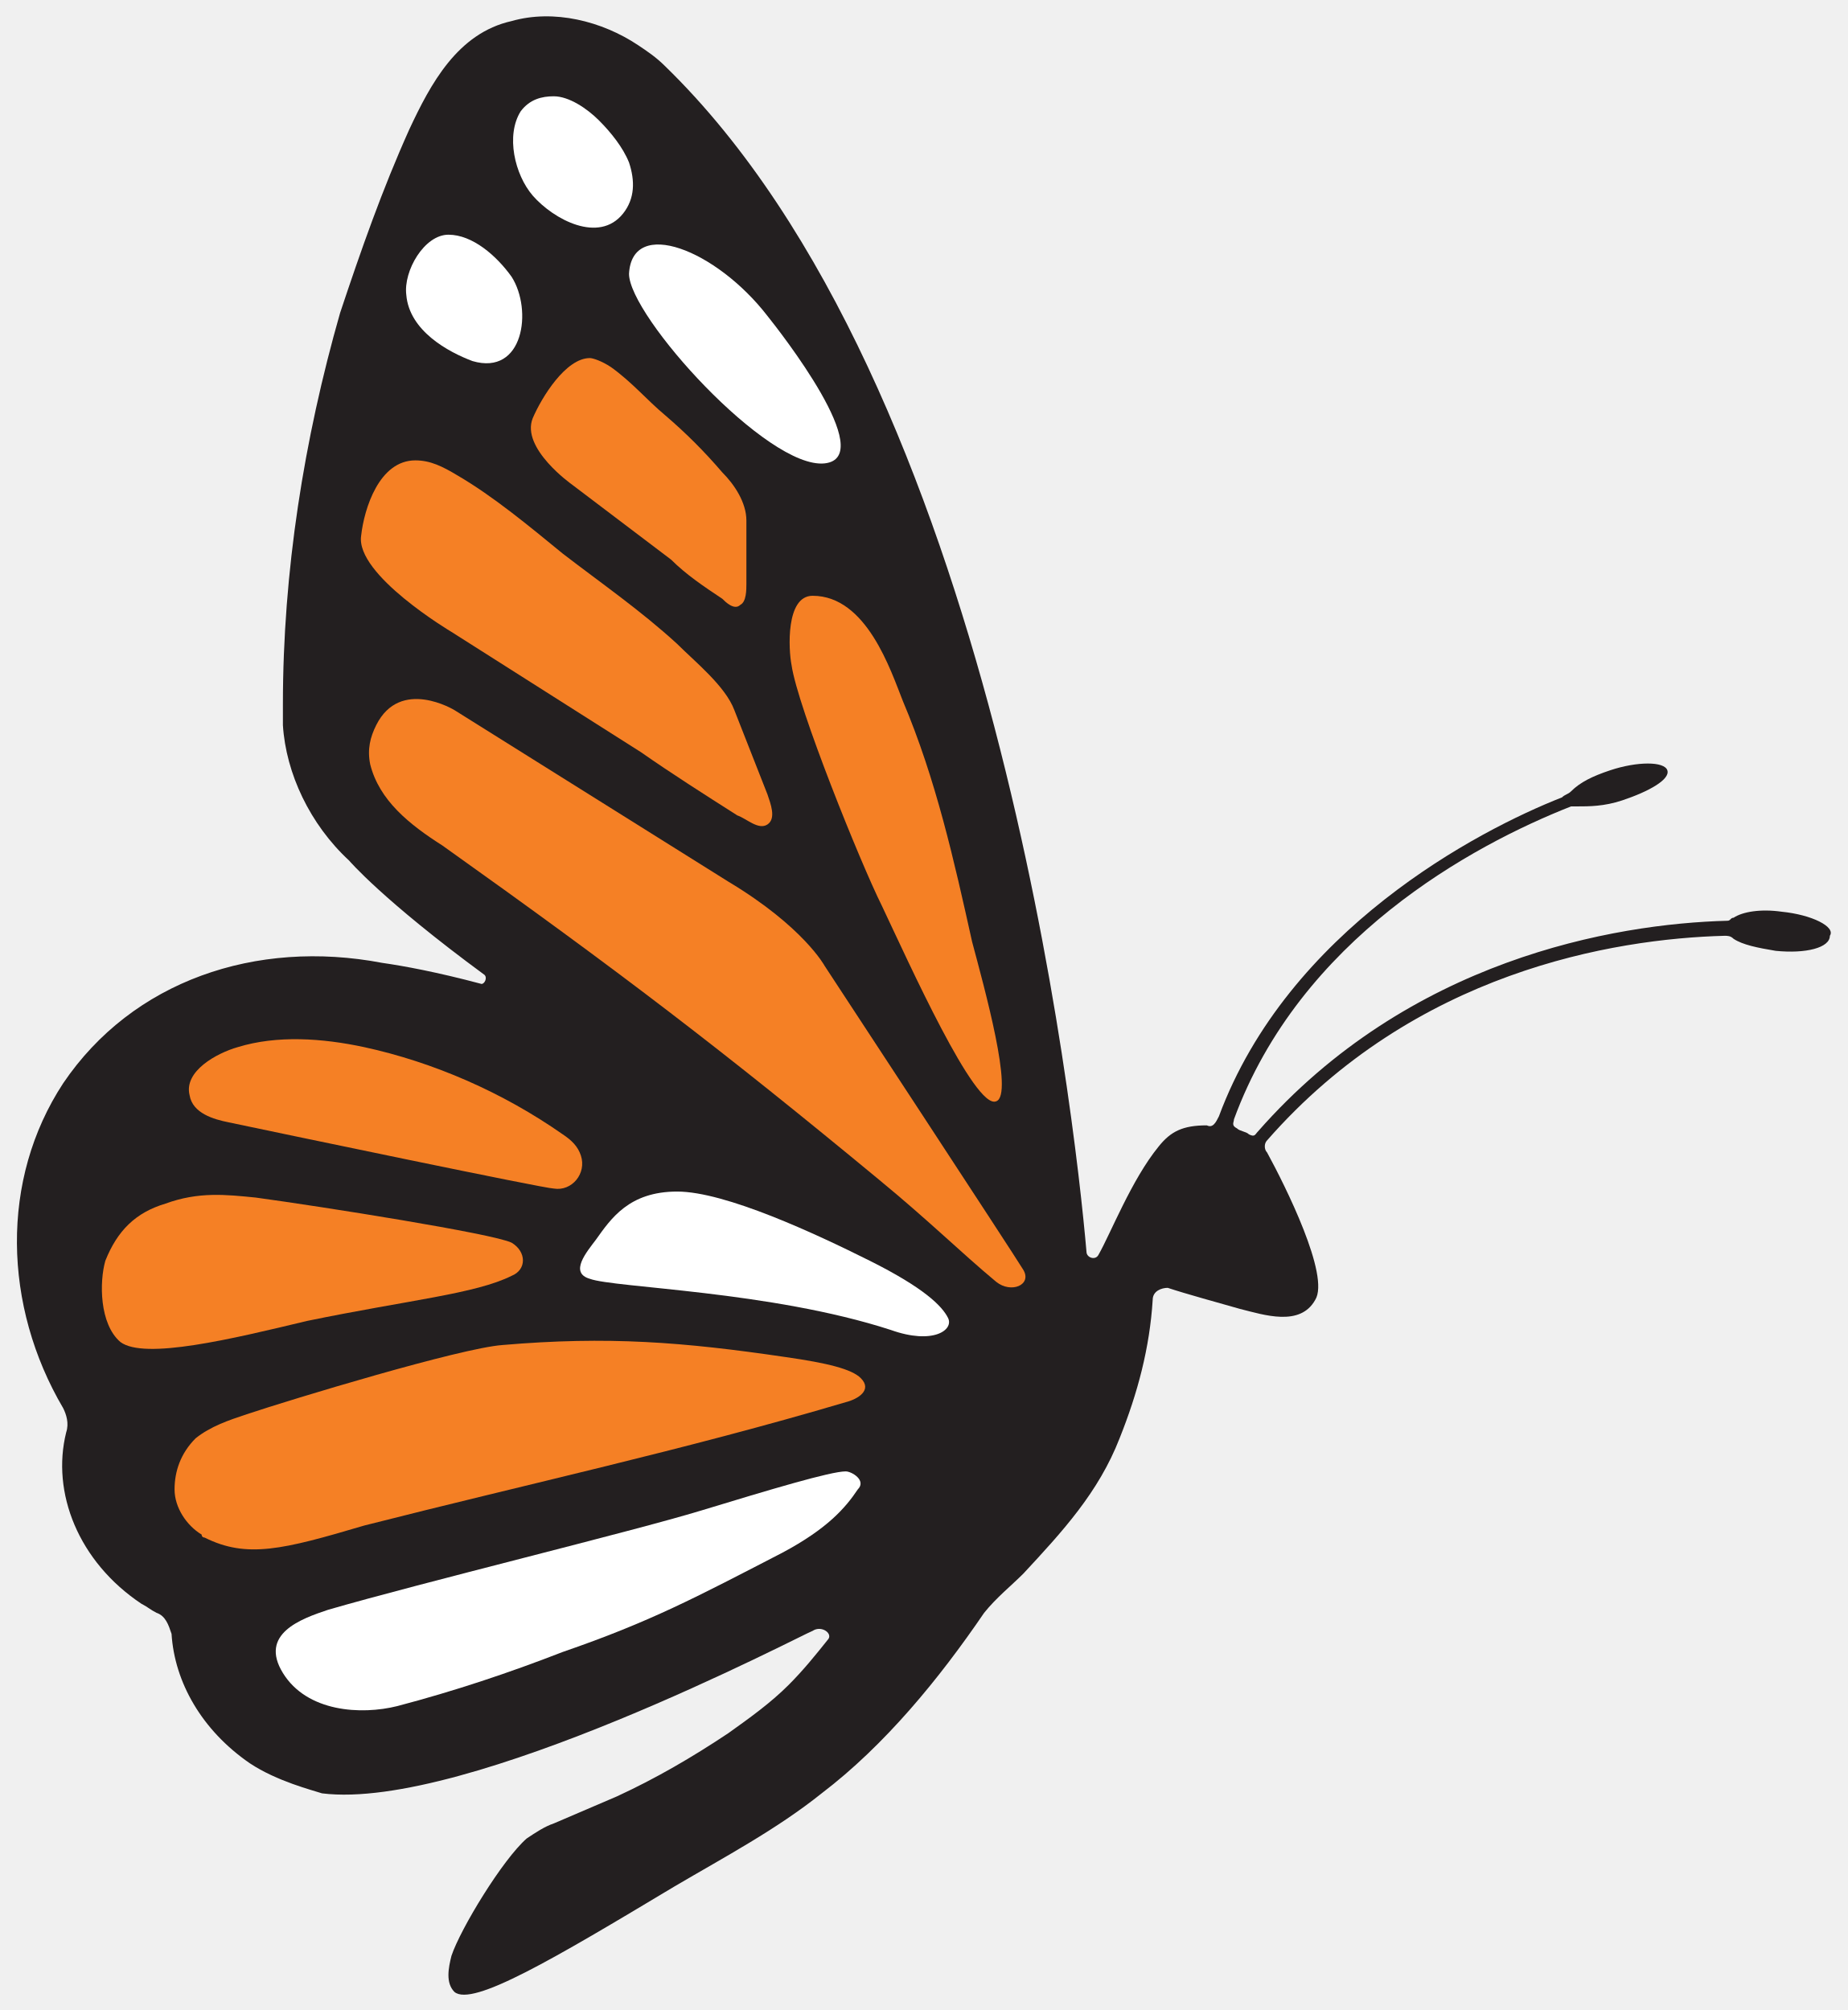
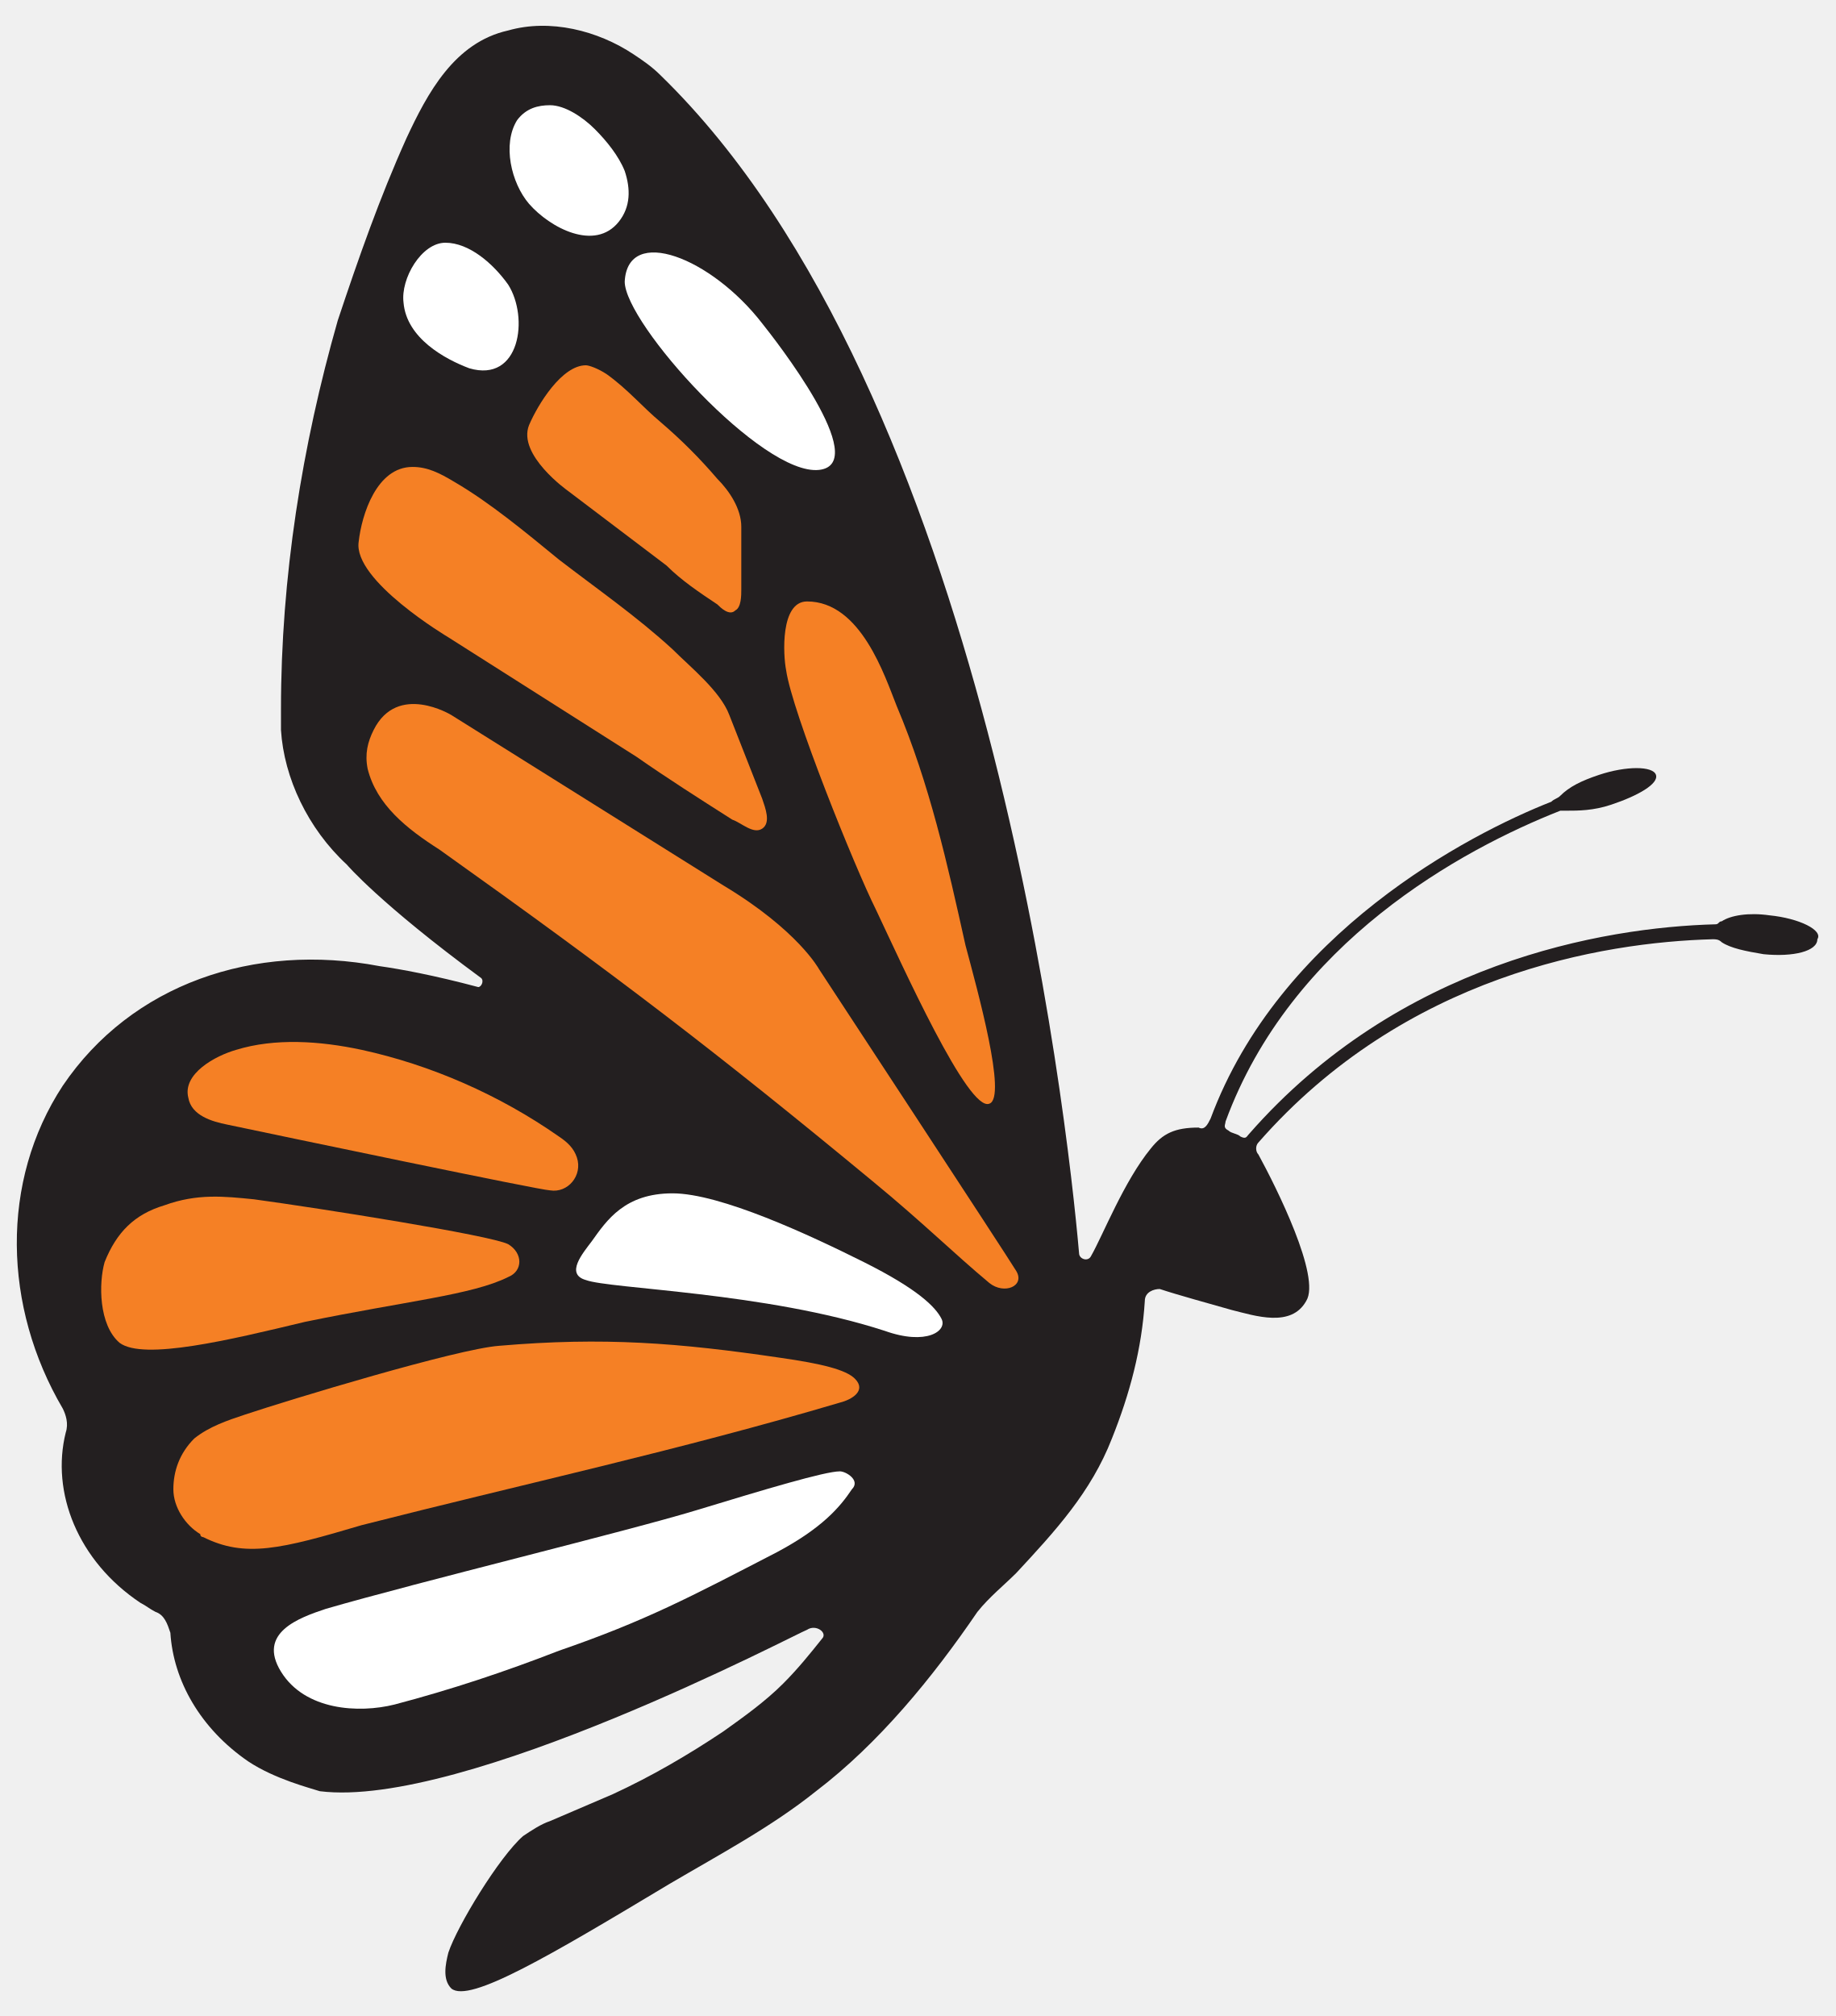
- <svg xmlns="http://www.w3.org/2000/svg" viewBox="1.4 0.4 61.4 66.8">
+ <svg xmlns="http://www.w3.org/2000/svg" width="61" height="67" viewBox="1.4 0.4 61.4 66.8">
  <path fill="#231F20" d="M60.6,30.7c-0.7-0.1-1.3,0-1.6,0.2c-0.1,0-0.1,0.1-0.2,0.1C55,31.1,48.2,32.3,43.2,38 c-0.1,0.1-0.1,0.2-0.3,0.1c-0.1-0.1-0.3-0.1-0.4-0.2c-0.2-0.1-0.1-0.2-0.1-0.3c2.2-6,7.9-9.1,11.2-10.4c0.1,0,0.2,0,0.2,0 c0.4,0,0.9,0,1.5-0.2c0.9-0.3,1.6-0.7,1.5-1c-0.1-0.3-1-0.3-1.9,0c-0.6,0.2-1,0.4-1.3,0.7c-0.1,0.1-0.2,0.1-0.3,0.2 c-2.8,1.1-9.1,4.4-11.4,10.6c-0.1,0.2-0.2,0.4-0.4,0.3c-0.8,0-1.2,0.2-1.6,0.7c-0.9,1.1-1.6,2.9-2,3.6c-0.1,0.2-0.4,0.1-0.4-0.1 c-0.4-4.6-3.1-28.8-14-39.4c-0.3-0.3-0.6-0.5-0.9-0.7c-1.2-0.8-2.8-1.2-4.2-0.8c-1.8,0.4-2.7,2.1-3.4,3.6c-0.9,2-1.6,4-2.3,6.1 c-1.2,4.2-1.9,8.6-1.9,13c0,0.2,0,0.4,0,0.7c0.1,1.6,0.9,3.3,2.2,4.5c0,0,1.1,1.3,4.5,3.8c0.1,0.1,0,0.3-0.1,0.3 c-1.5-0.4-2.6-0.6-3.3-0.7c-4.2-0.8-8.3,0.6-10.6,4c-2.1,3.2-2,7.4,0,10.8c0.1,0.2,0.2,0.5,0.1,0.8c-0.5,2,0.4,4.3,2.5,5.7 c0.2,0.1,0.3,0.2,0.5,0.3c0.3,0.1,0.4,0.4,0.5,0.7c0.1,1.6,1,3.2,2.6,4.3c0.9,0.6,2.1,0.9,2.4,1c4.8,0.6,16-5.3,16.3-5.4 c0.3-0.2,0.7,0.1,0.5,0.3c-0.4,0.5-0.8,1-1.3,1.5c-0.6,0.6-1.3,1.1-2,1.6c-1.2,0.8-2.4,1.5-3.7,2.1c-0.7,0.3-1.4,0.6-2.1,0.9 c-0.3,0.1-0.6,0.3-0.9,0.5c-0.8,0.7-2.2,3-2.5,3.9c-0.1,0.4-0.2,0.9,0.1,1.2c0.6,0.5,3.3-1.1,7.3-3.5c1.7-1,3.4-1.9,4.9-3.1 c2.1-1.6,3.9-3.8,5.4-6c0.4-0.5,0.9-0.9,1.3-1.3c1.3-1.4,2.5-2.7,3.2-4.5c0.6-1.5,1-3,1.1-4.6c0-0.3,0.3-0.4,0.5-0.4 c0.6,0.2,1.7,0.5,2.4,0.7c0.8,0.2,2,0.6,2.5-0.3c0.5-0.8-1-3.8-1.6-4.9c-0.1-0.1-0.1-0.3,0-0.4c4.9-5.6,11.5-6.7,15.2-6.8 c0.1,0,0.2,0,0.3,0.1c0.3,0.2,0.8,0.3,1.4,0.4c1,0.1,1.8-0.1,1.8-0.5C62.4,31.2,61.6,30.8,60.6,30.7z" />
  <path fill="#F58025" d="M21.7,12.6c0.7,0.5,1.2,1.1,1.8,1.6c0.7,0.6,1.3,1.2,1.9,1.9c0.4,0.4,0.8,1,0.8,1.6c0,0,0,2.1,0,2.1 c0,0.2,0,0.6-0.2,0.7c-0.2,0.2-0.5-0.1-0.6-0.2c-0.6-0.4-1.2-0.8-1.7-1.3l-3.3-2.5c0,0-1.7-1.2-1.3-2.2c0.3-0.7,1.1-2,1.9-2 C21.1,12.3,21.4,12.4,21.7,12.6z" />
  <path fill="#F58025" d="M25.8,24c0,0,1.1,2.8,1.1,2.8c0.1,0.3,0.3,0.8,0,1c-0.3,0.2-0.7-0.2-1-0.3c-1.1-0.7-2.2-1.4-3.2-2.1l-6.3-4 c0,0-3.2-1.9-3-3.2c0.1-0.9,0.6-2.5,1.8-2.5c0.5,0,0.9,0.2,1.4,0.5c1.2,0.7,2.4,1.7,3.5,2.6c1.3,1,2.6,1.9,3.8,3 C24.5,22.4,25.5,23.2,25.8,24z" />
  <path fill="#F58025" d="M9.3,35.2c1.3-0.4,2.8-0.3,4.2,0c2.3,0.5,4.6,1.5,6.6,2.9c0.3,0.2,0.5,0.4,0.6,0.7c0.2,0.6-0.3,1.2-0.9,1.1 c-0.3,0-8.9-1.8-10.8-2.2c-0.5-0.1-1.2-0.3-1.3-0.9C7.5,36,8.6,35.4,9.3,35.2z" />
  <path fill="#F58025" d="M5.4,45c-0.7-0.6-0.7-2-0.5-2.7c0.4-1,1-1.6,2-1.9c1.1-0.4,2-0.3,3-0.2c2.2,0.3,7.9,1.2,8.5,1.5 c0.5,0.3,0.5,0.9,0,1.1c-1.2,0.6-3.4,0.8-6.8,1.5C9.1,44.9,6.2,45.6,5.4,45z" />
  <path fill="#F58025" d="M8.2,51.5c0,0-0.1,0-0.1-0.1c-0.5-0.3-0.9-0.9-0.9-1.5c0-0.6,0.2-1.2,0.7-1.7c0.5-0.4,1.1-0.6,1.7-0.8 c1.5-0.5,7.1-2.2,8.5-2.3c3.5-0.3,6-0.1,9.4,0.4c1.4,0.2,2.2,0.4,2.5,0.7c0.4,0.4-0.1,0.7-0.5,0.8c-5.4,1.6-10.5,2.7-16,4.1 C10.8,51.9,9.6,52.2,8.2,51.5z" />
  <path fill="#F58025" d="M30.7,30.5c-0.7-1.4-2.8-6.6-3-8c-0.1-0.5-0.2-2.3,0.7-2.3c1.8,0,2.6,2.5,3,3.5c1.1,2.6,1.7,5.3,2.3,8 c0.4,1.5,1.4,5.1,0.8,5.3C33.8,37.3,31.6,32.4,30.7,30.5z" />
  <path fill="#F58025" d="M34.5,43c-1.2-1-2.2-2-3.9-3.4c-5.2-4.3-8.6-6.9-14.5-11.1c-1.1-0.7-2.1-1.5-2.4-2.7c-0.1-0.5,0-0.9,0.2-1.3 c0.8-1.6,2.6-0.5,2.6-0.5l9.1,5.7c2.5,1.5,3.2,2.8,3.2,2.8s6.3,9.6,6.6,10.1S35,43.4,34.5,43z" />
  <path fill="#FFFFFF" d="M26.9,10.9c0.4,0.5,3.7,4.7,1.9,4.9c-1.9,0.2-6.5-4.9-6.5-6.3C22.4,7.6,25.2,8.7,26.9,10.9z" />
  <path fill="#FFFFFF" d="M19.8,3.6c0.5,0,1.1,0.4,1.5,0.8c0.4,0.4,0.8,0.9,1,1.4c0.2,0.6,0.2,1.2-0.2,1.7c-0.8,1-2.3,0.2-3-0.6 c-0.6-0.7-0.9-2-0.4-2.8C19,3.7,19.4,3.6,19.8,3.6z" />
  <path fill="#FFFFFF" d="M16.3,8.2c0.8,0,1.6,0.7,2.1,1.4c0.7,1.1,0.4,3.3-1.3,2.8c-0.8-0.3-2.1-1-2.2-2.2C14.8,9.4,15.5,8.2,16.3,8.2 z" />
  <path fill="#FFFFFF" d="M27.4,52c-2.9,1.5-4.4,2.3-7.3,3.3c-1.8,0.7-3.6,1.3-5.5,1.8c-1.2,0.3-3,0.2-3.8-1.1 c-0.8-1.3,0.6-1.8,1.5-2.1c3.1-0.9,10.1-2.6,12.4-3.3c2.3-0.7,4.3-1.3,4.8-1.3c0.2,0,0.7,0.3,0.4,0.6C29.5,50.5,28.9,51.2,27.4,52 z" />
  <path fill="#FFFFFF" d="M21.2,41.6c0.5-0.7,1.1-1.6,2.7-1.6c1.6,0,4.6,1.4,6.4,2.3c1.8,0.9,2.4,1.5,2.6,1.9c0.2,0.4-0.5,0.9-1.9,0.4 c-4-1.3-9.2-1.4-10-1.7C20.3,42.7,20.9,42,21.2,41.6z" />
</svg>
